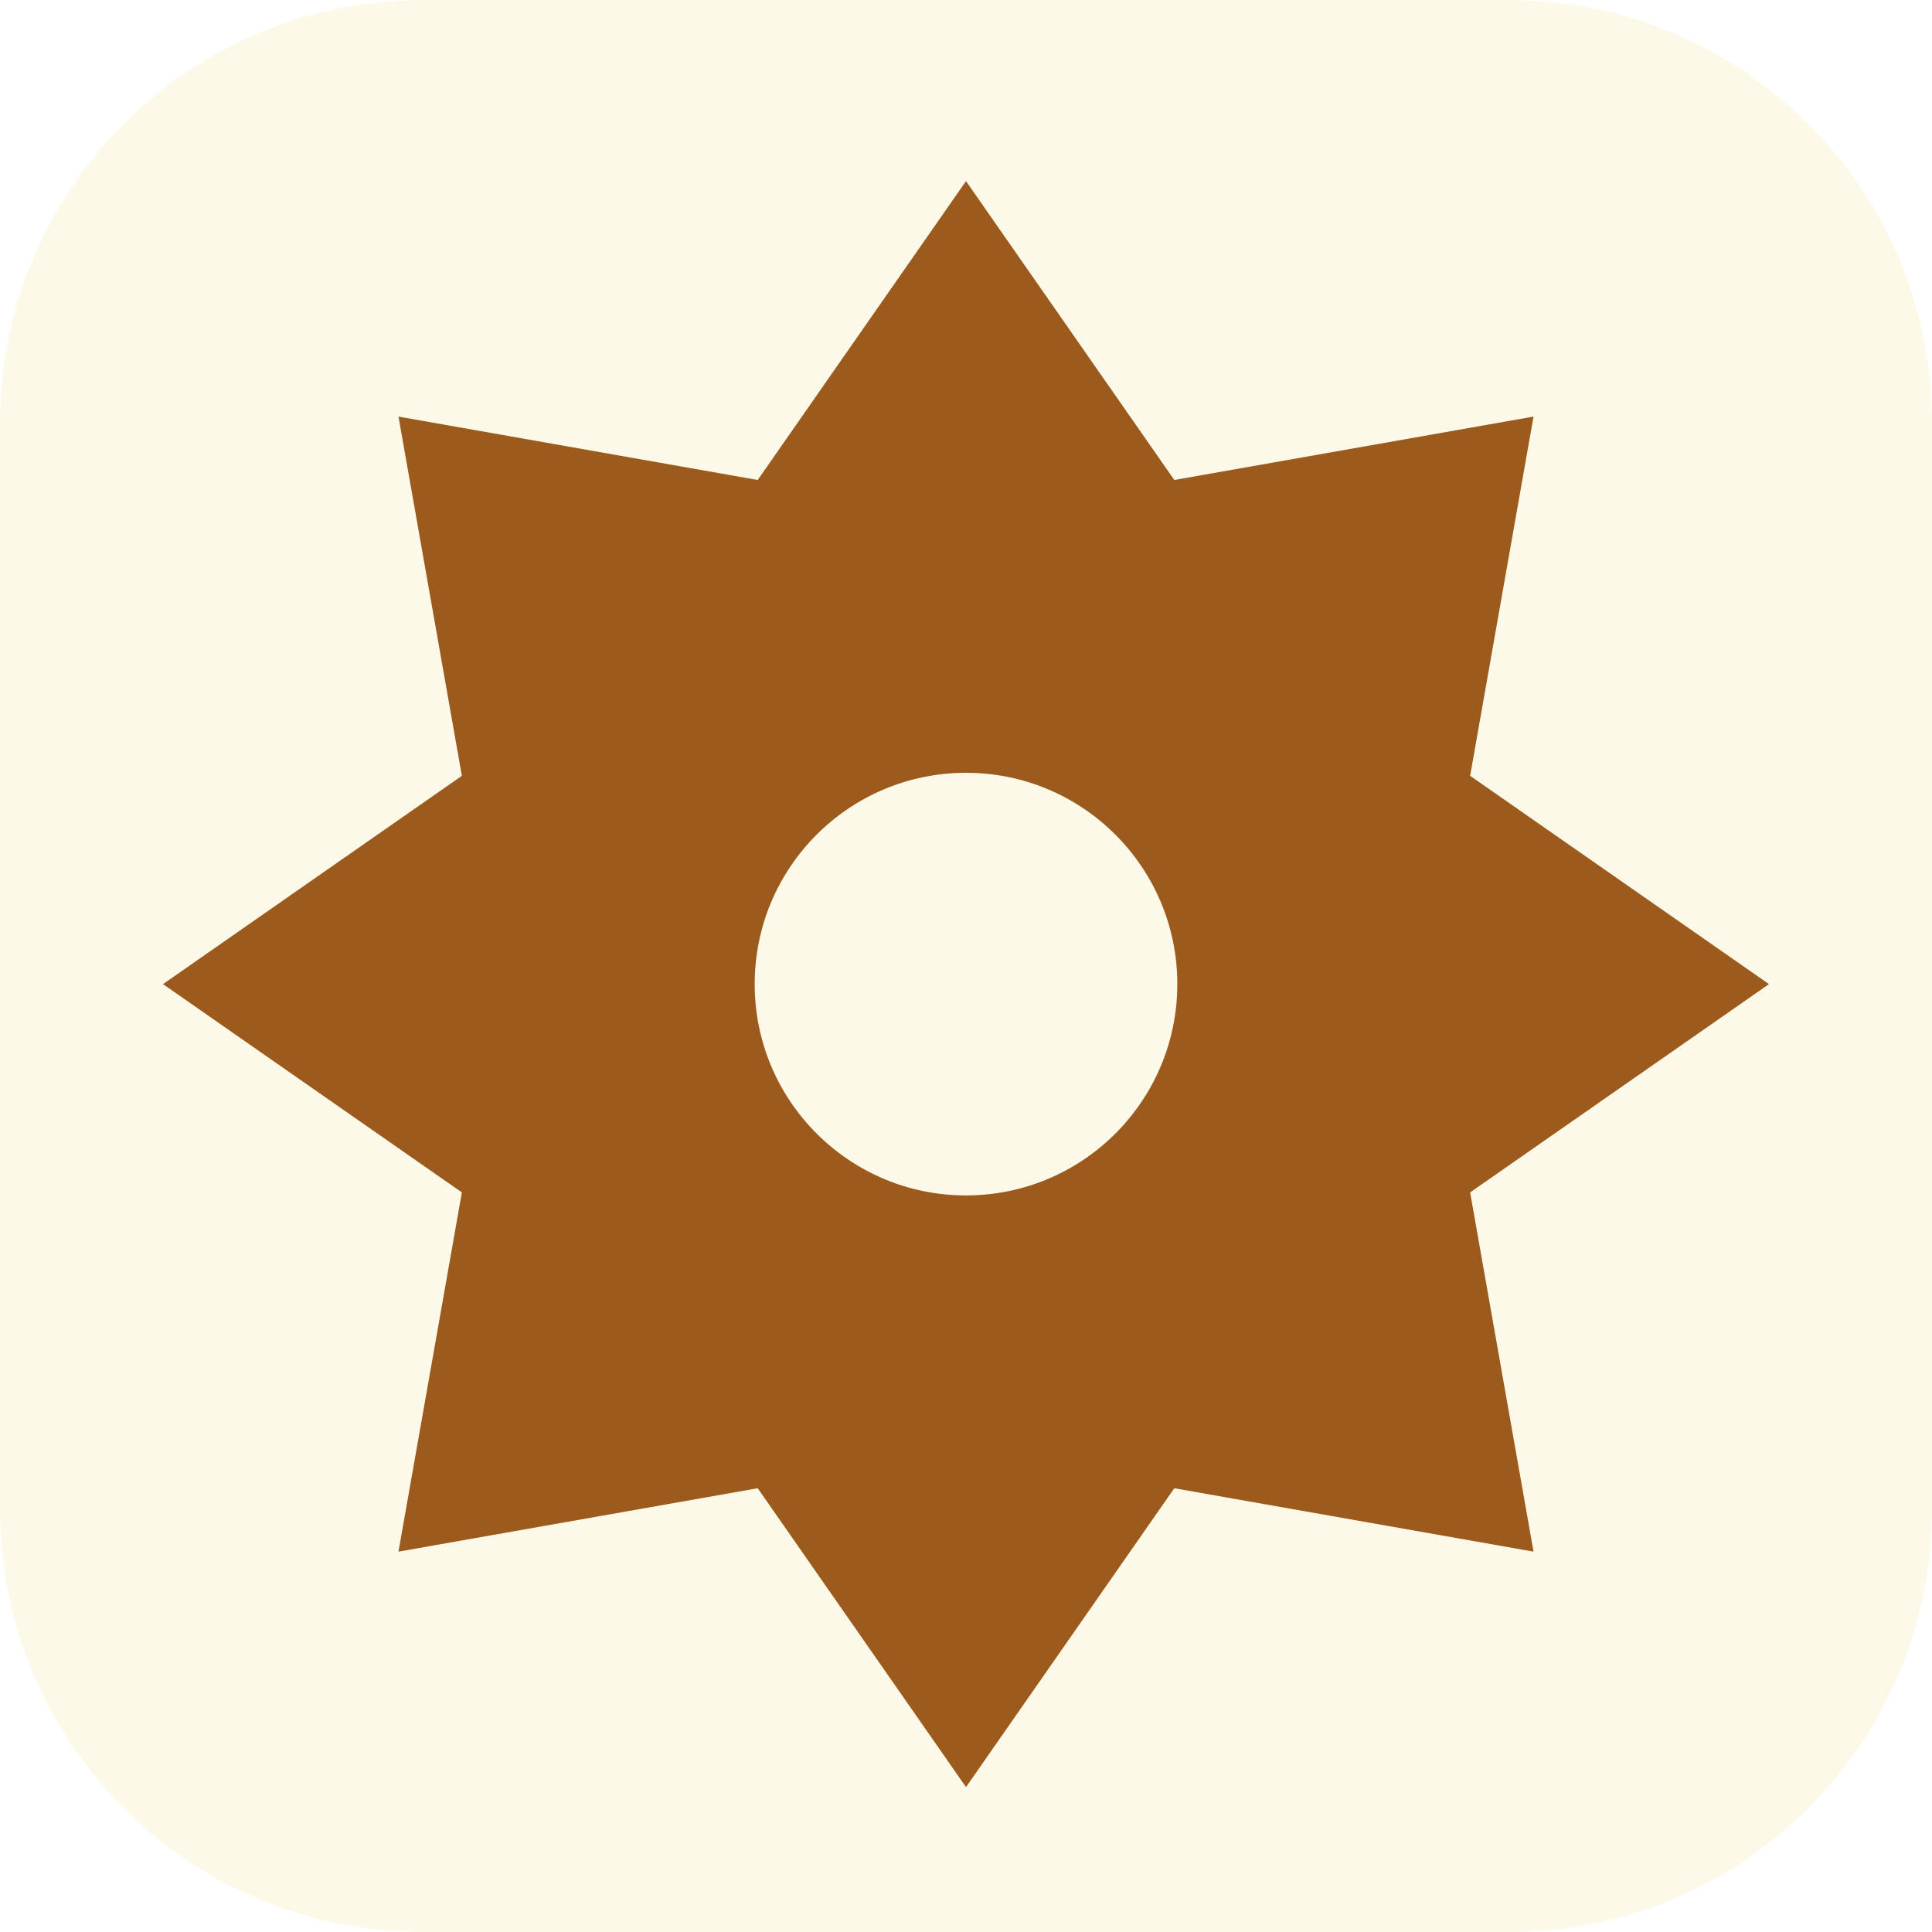
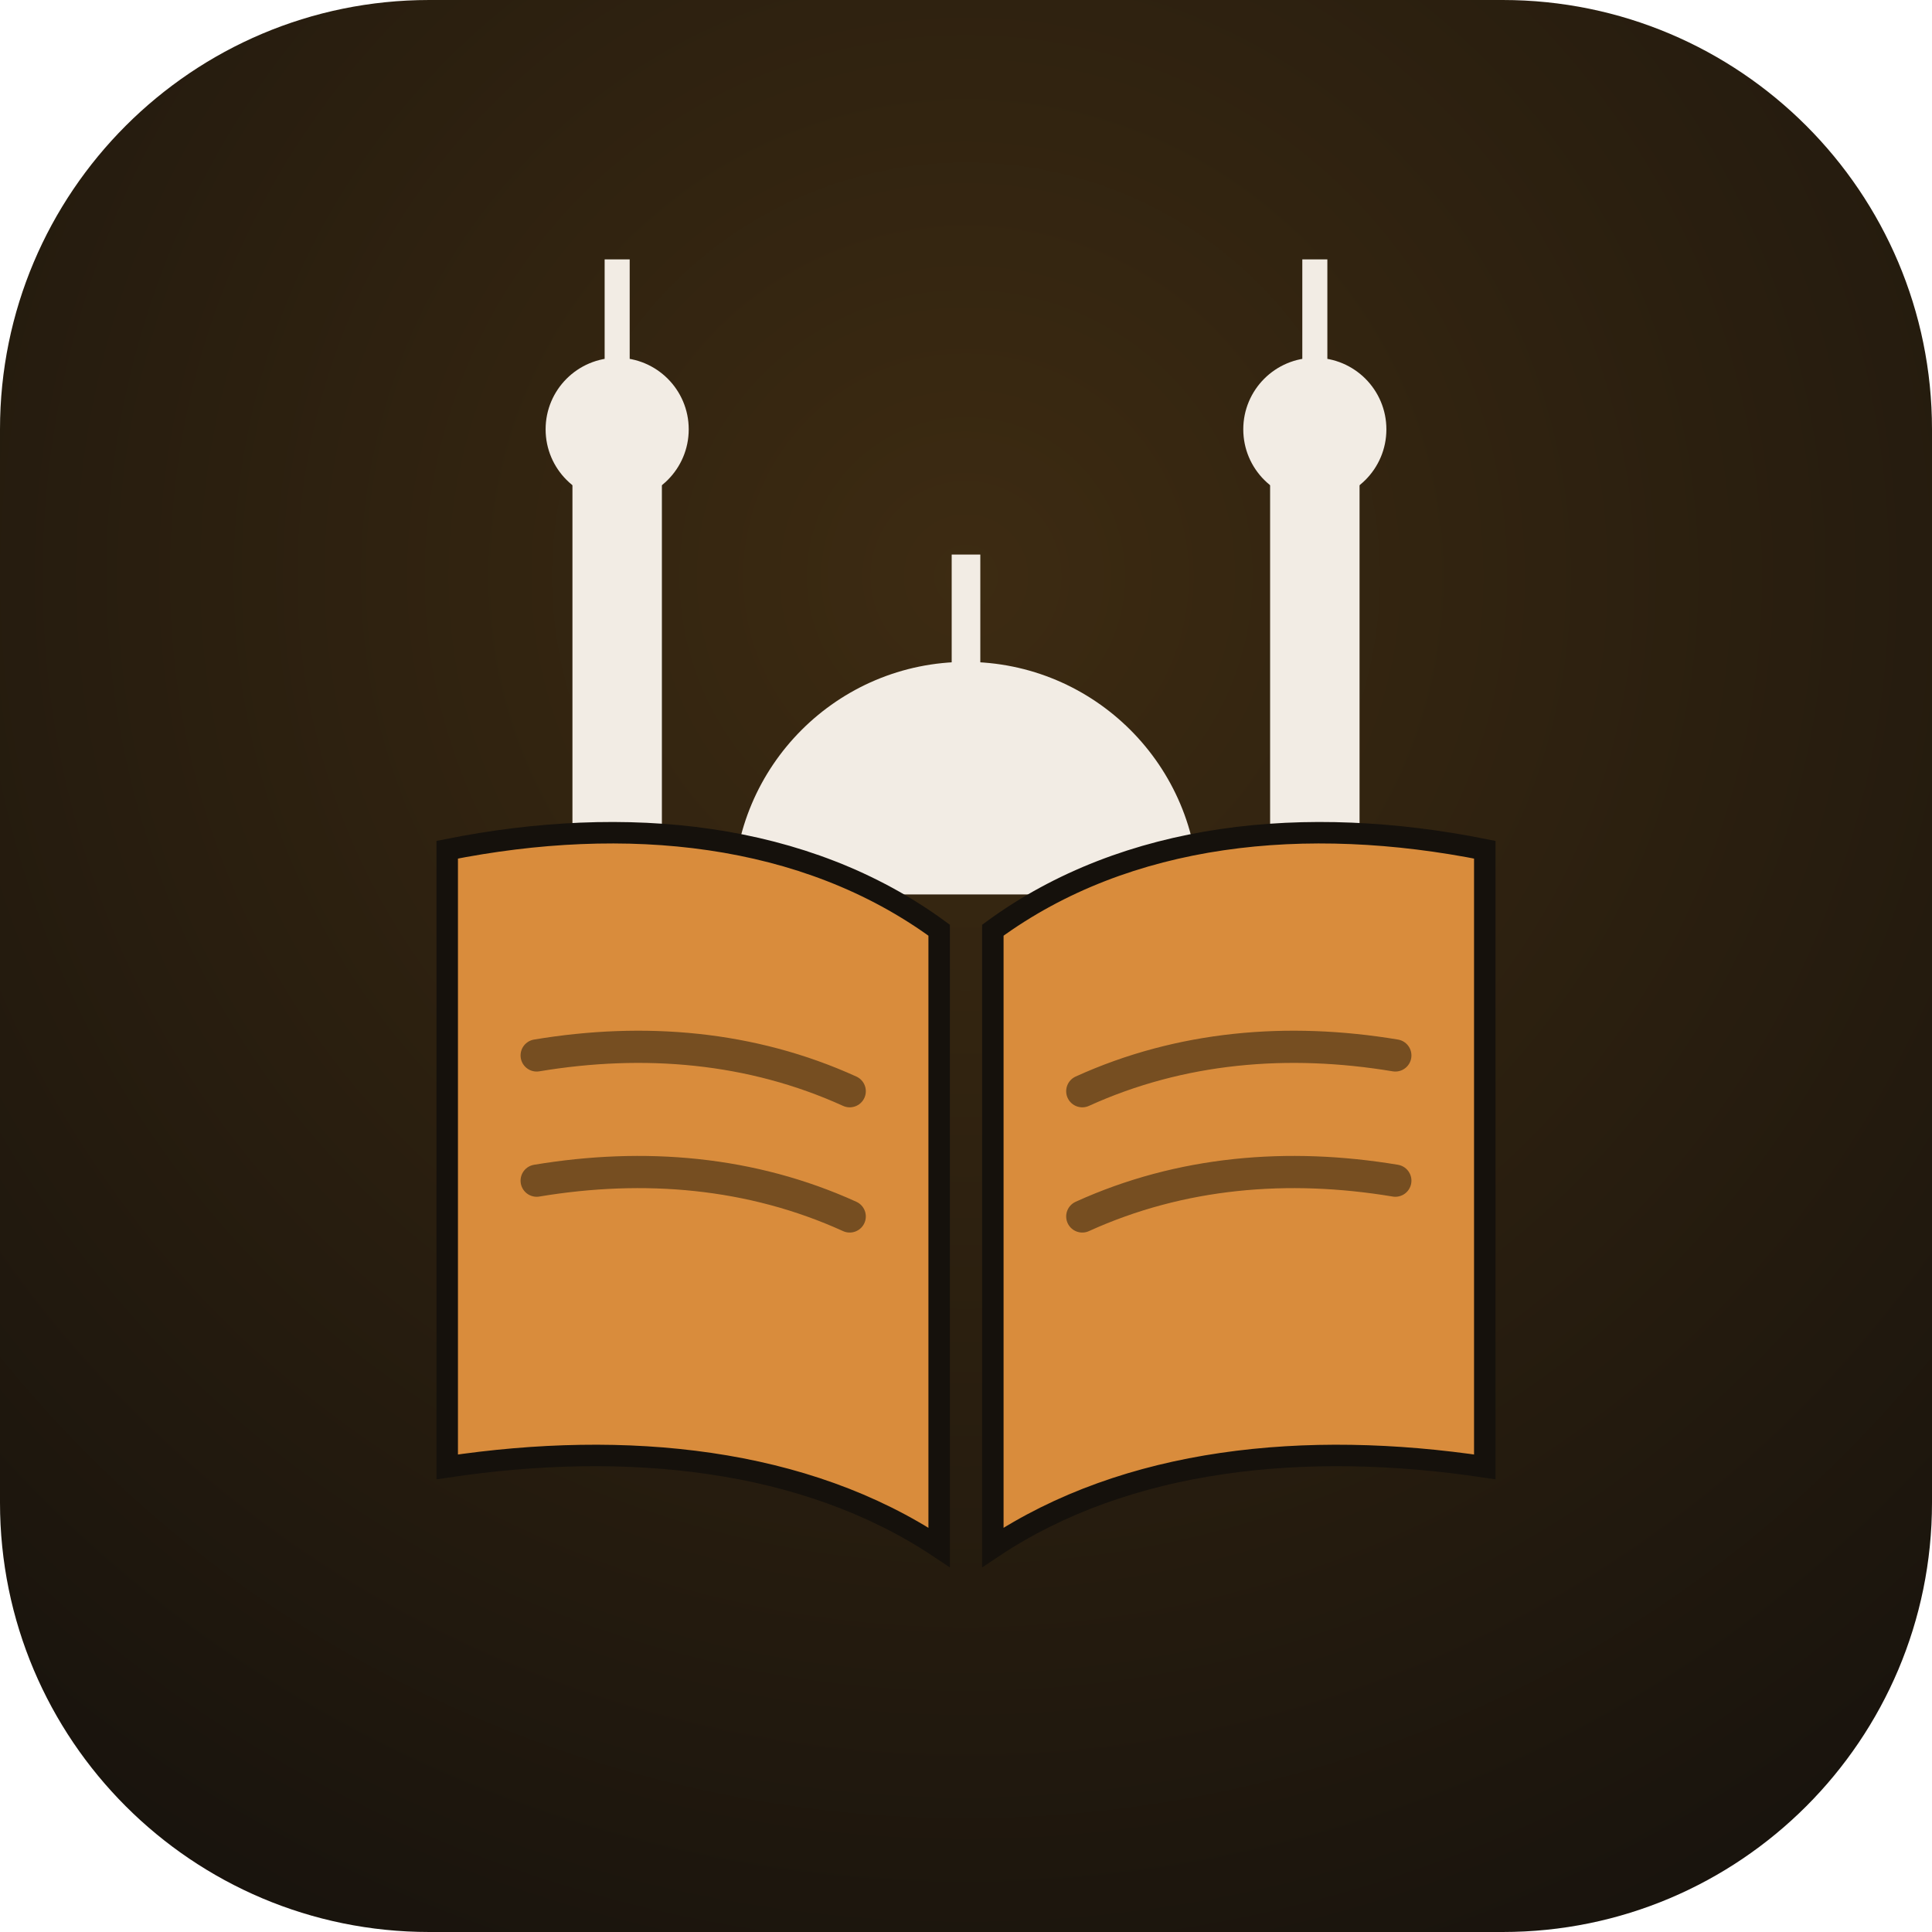
- <svg xmlns="http://www.w3.org/2000/svg" viewBox="0 0 64 64">
-   <rect width="64" height="64" rx="14" fill="#fdf9e9" />
-   <path fill="#9c5a1c" d="M32 6l6.9 9.9 11.9-2.1-2.1 11.9L58.6 32.6l-9.9 6.9 2.1 11.9-11.9-2.1L32 59.2l-6.9-9.9-11.9 2.1 2.1-11.9-9.9-6.9 9.9-6.9-2.1-11.9 11.9 2.1z" />
-   <circle cx="32" cy="32.6" r="7" fill="#fdf9e9" />
+ <svg xmlns="http://www.w3.org/2000/svg" viewBox="0 0 108 108">
+   <defs>
+     <radialGradient id="glow" cx="50%" cy="30%" r="85%">
+       <stop offset="0%" stop-color="#3D2B12" />
+       <stop offset="100%" stop-color="#15110C" />
+     </radialGradient>
+   </defs>
+   <rect width="108" height="108" rx="24" fill="url(#glow)" />
+   <g id="mark">
+     <g fill="#F2ECE4">
+       <path d="M41 50 A13 13 0 0 1 67 50 Z" />
+       <rect x="53.2" y="31" width="1.6" height="6.5" />
+       <rect x="32" y="24" width="5" height="26" />
+       <circle cx="34.5" cy="24" r="4" />
+       <rect x="33.8" y="14.5" width="1.4" height="6" />
+       <rect x="71" y="24" width="5" height="26" />
+       <circle cx="73.5" cy="24" r="4" />
+       <rect x="72.8" y="14.5" width="1.4" height="6" />
+     </g>
+     <path d="M52.5 52 C45 46.5 35 45.5 25 47.5 V82 C35 80.5 45 81.5 52.5 86.5 Z" fill="#D98C3C" stroke="#15110C" stroke-width="1.2" />
+     <path d="M55.5 52 C63 46.5 73 45.5 83 47.5 V82 C73 80.5 63 81.5 55.5 86.5 Z" fill="#D98C3C" stroke="#15110C" stroke-width="1.2" />
+     <g fill="none" stroke="#33240F" stroke-width="1.8" stroke-linecap="round" opacity="0.6">
+       <path d="M30 59 C36 58 42 58.5 47.5 61" />
+       <path d="M30 66 C36 65 42 65.5 47.5 68" />
+       <path d="M78 59 C72 58 66 58.5 60.5 61" />
+       <path d="M78 66 C72 65 66 65.5 60.5 68" />
+     </g>
+   </g>
</svg>
